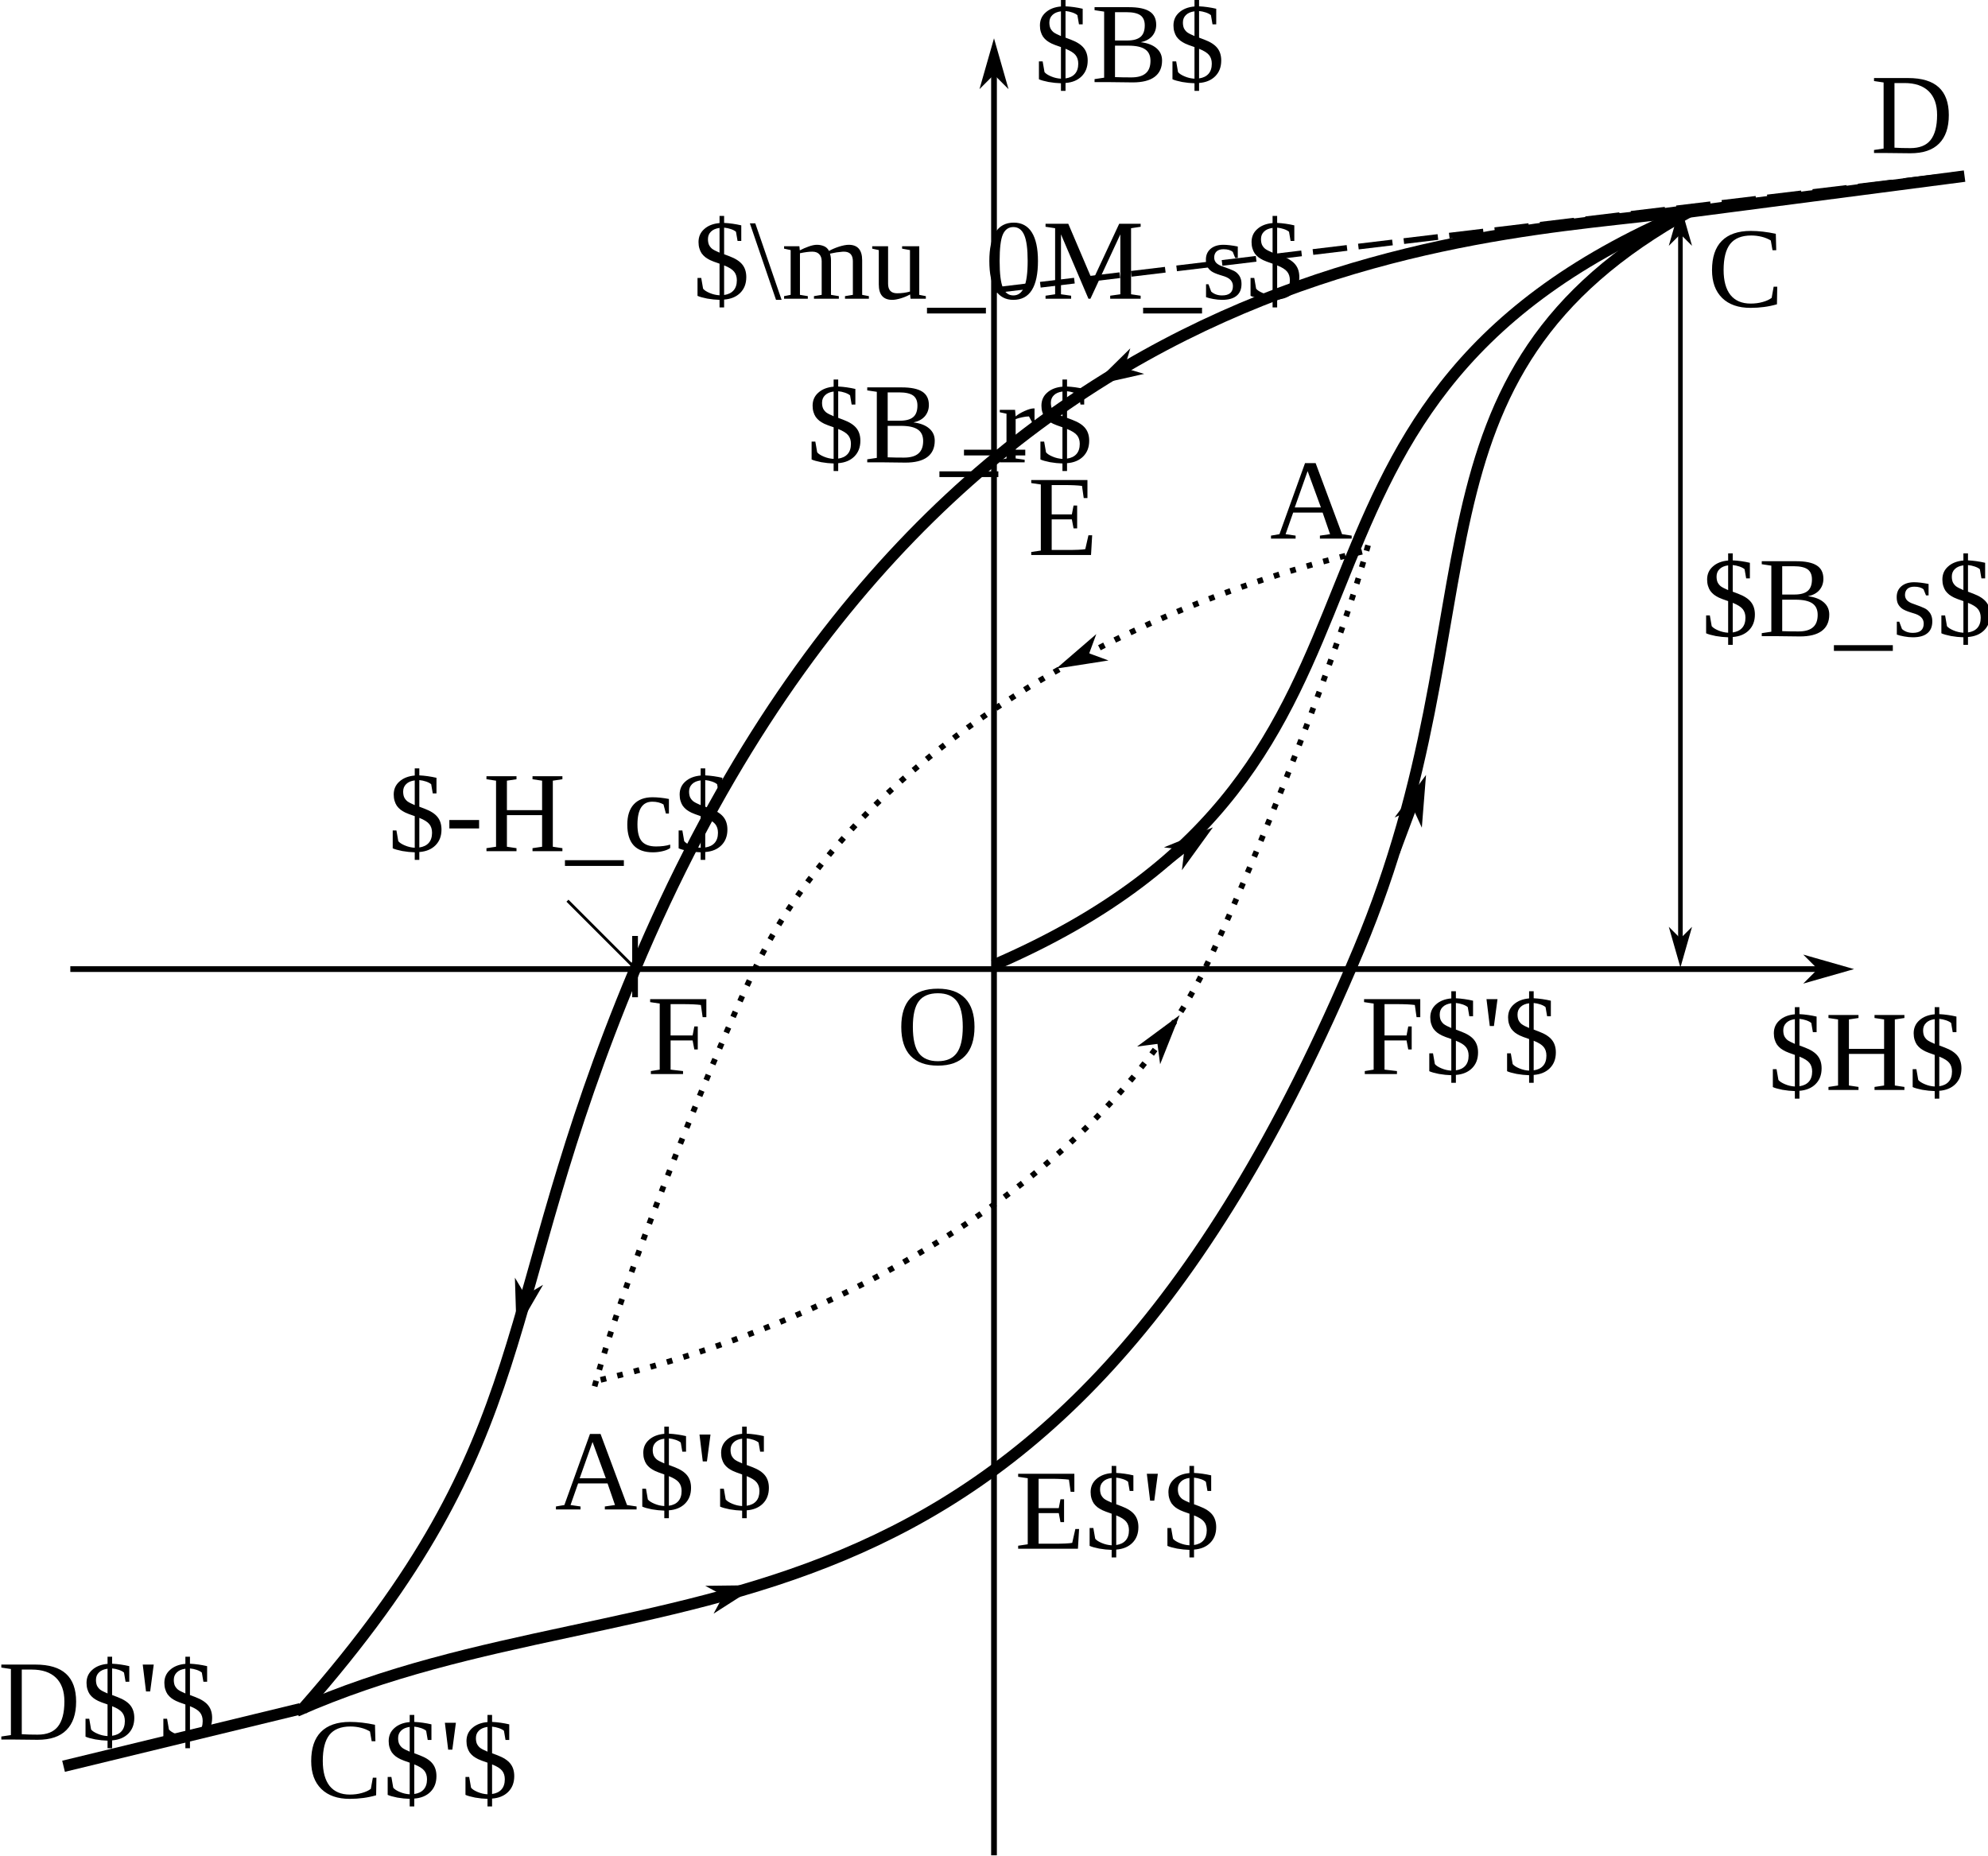
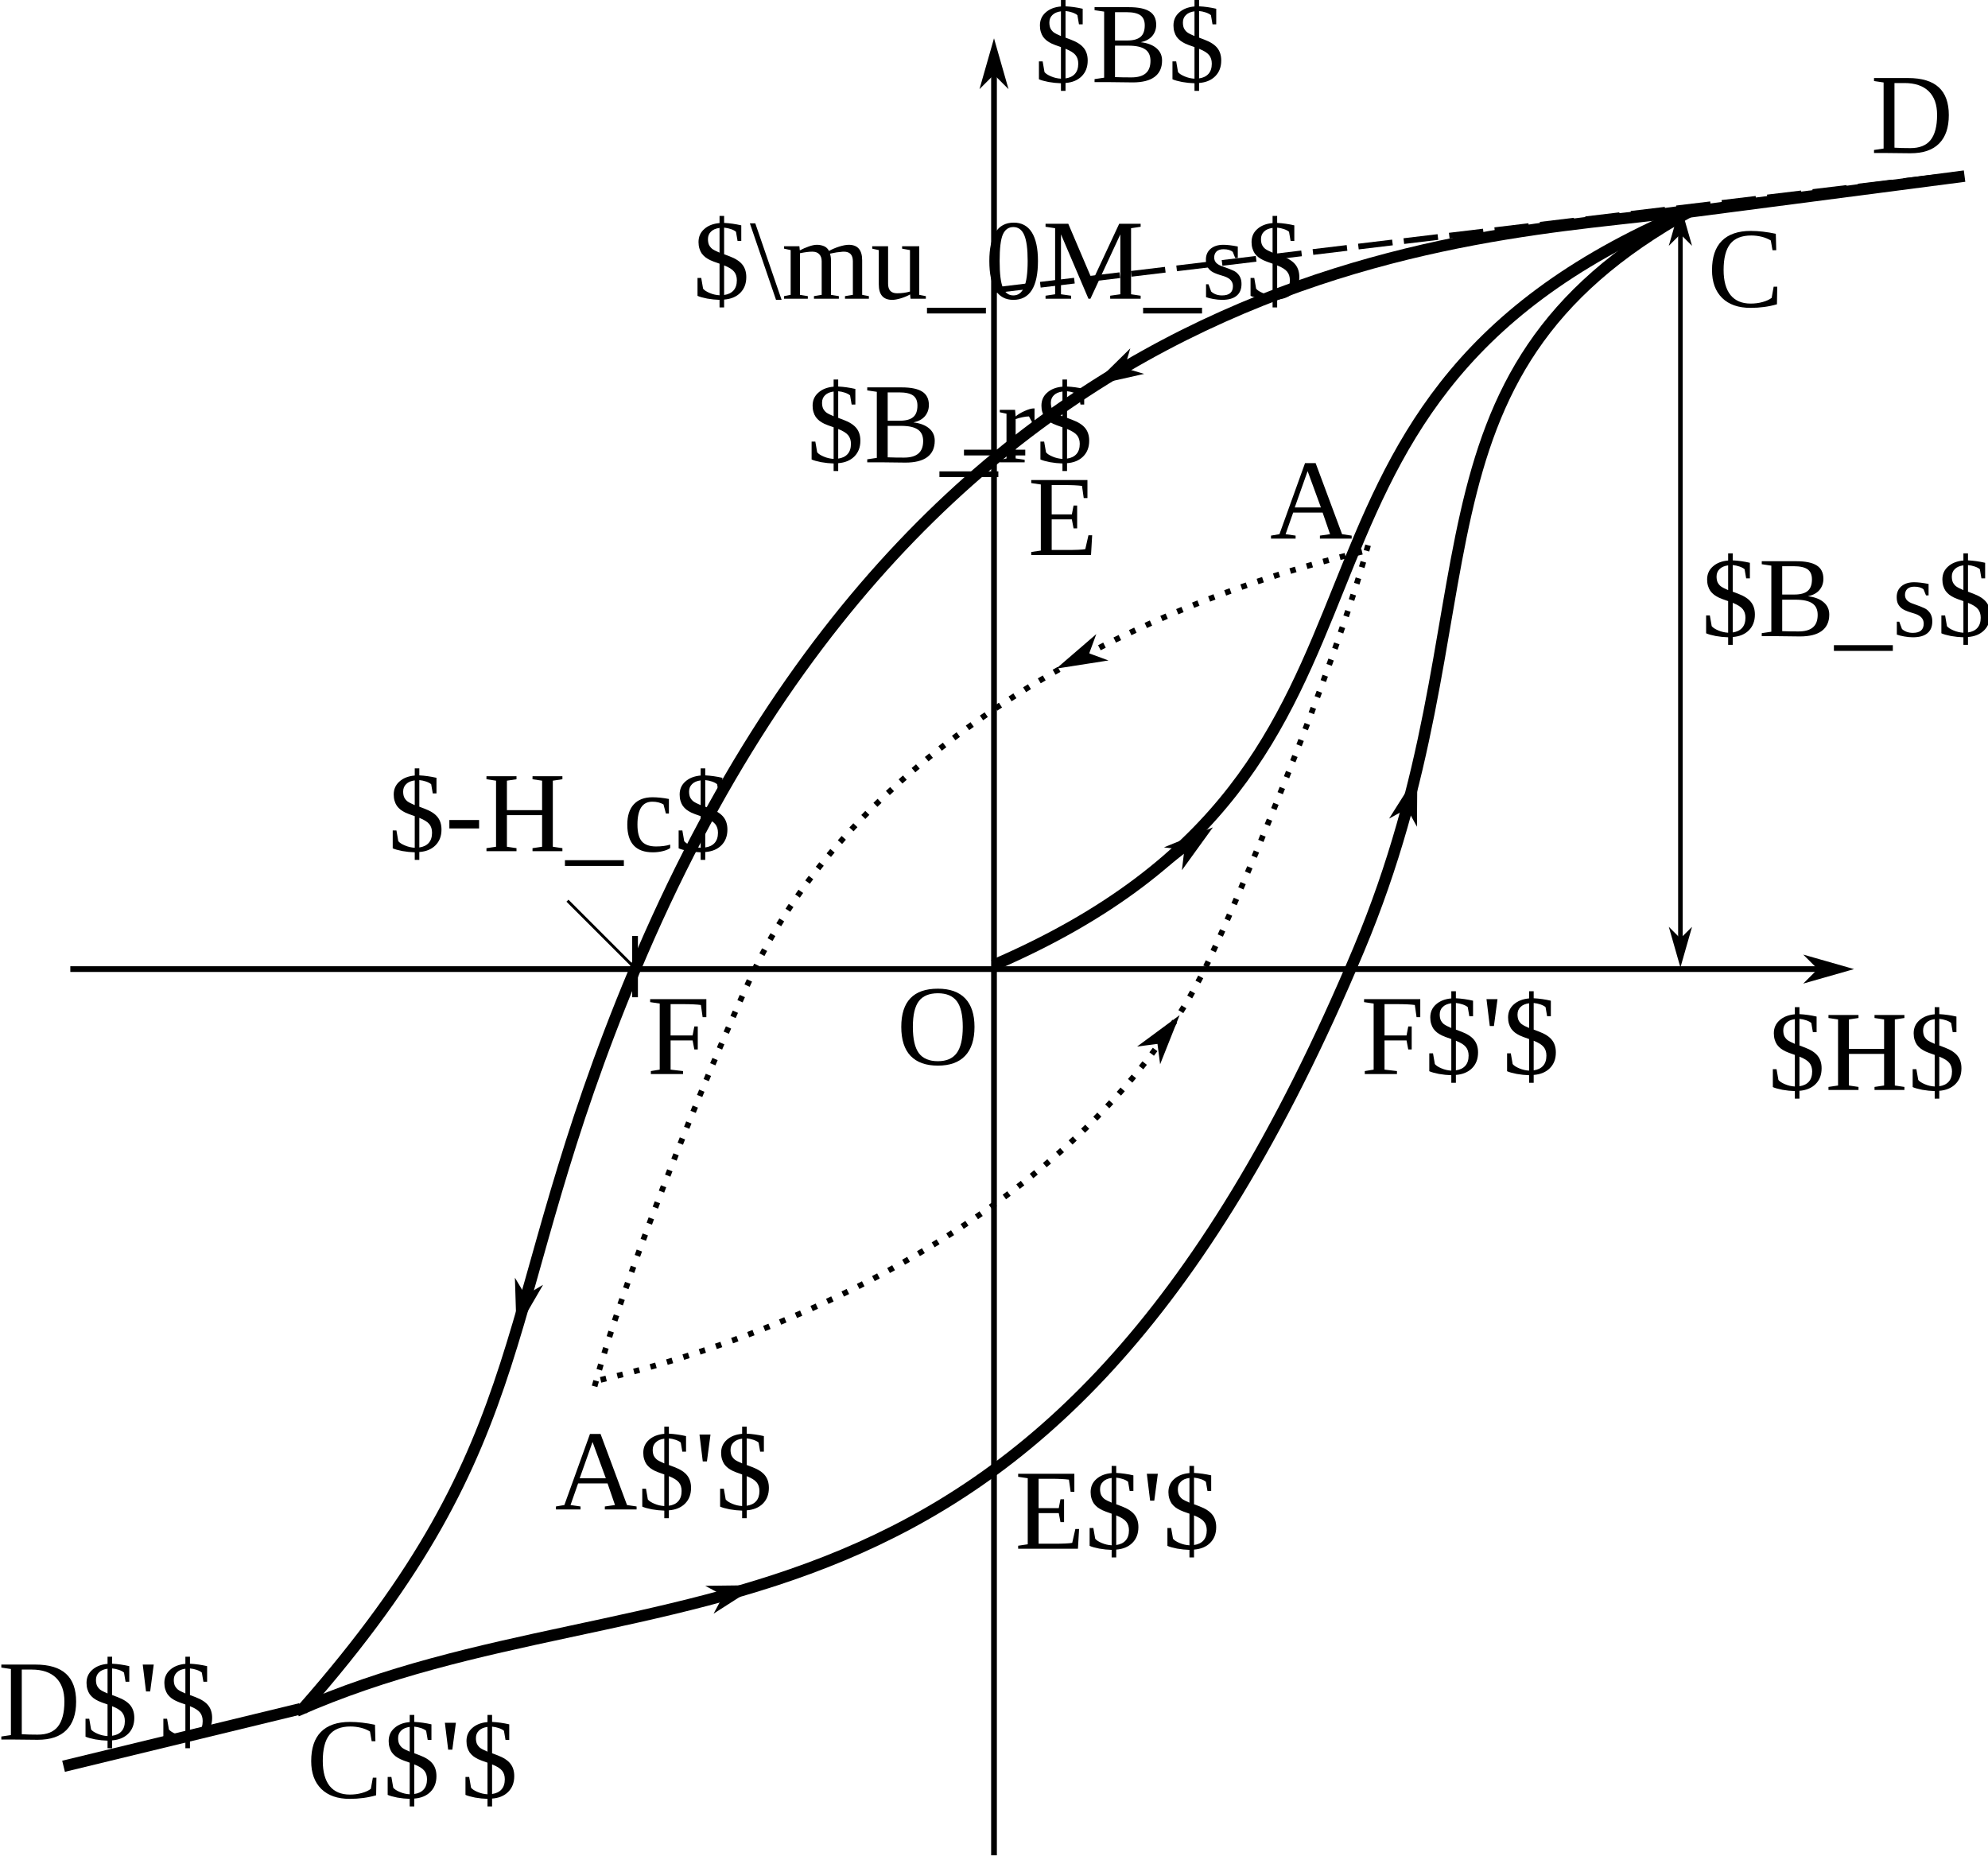
<svg xmlns="http://www.w3.org/2000/svg" width="61.298mm" height="57.207mm" viewBox="0 0 217.199 202.7" id="svg2" version="1.1">
  <defs id="defs4">
    <marker orient="auto" refY="0" refX="0" id="Arrow1Mstart" style="overflow:visible">
      <path id="path4150" d="M 0,0 5,-5 -12.5,0 5,5 0,0 Z" style="fill:#000000;fill-opacity:1;fill-rule:evenodd;stroke:#000000;stroke-width:1pt;stroke-opacity:1" transform="matrix(0.4,0,0,0.4,4,0)" />
    </marker>
    <marker orient="auto" refY="0" refX="0" id="marker14131" style="overflow:visible">
      <path id="path14133" d="M 0,0 5,-5 -12.5,0 5,5 0,0 Z" style="fill:#000000;fill-opacity:1;fill-rule:evenodd;stroke:#000000;stroke-width:1pt;stroke-opacity:1" transform="matrix(-0.4,0,0,-0.4,-4,0)" />
    </marker>
    <marker style="overflow:visible" id="marker13322" refX="0" refY="0" orient="auto">
      <path transform="matrix(-0.4,0,0,-0.4,-4,0)" style="fill:#000000;fill-opacity:1;fill-rule:evenodd;stroke:#000000;stroke-width:1pt;stroke-opacity:1" d="M 0,0 5,-5 -12.5,0 5,5 0,0 Z" id="path13324" />
    </marker>
    <marker orient="auto" refY="0" refX="0" id="marker11794" style="overflow:visible">
      <path id="path11796" d="M 0,0 5,-5 -12.5,0 5,5 0,0 Z" style="fill:#000000;fill-opacity:1;fill-rule:evenodd;stroke:#000000;stroke-width:1pt;stroke-opacity:1" transform="matrix(-0.4,0,0,-0.4,-4,0)" />
    </marker>
    <marker style="overflow:visible" id="marker9408" refX="0" refY="0" orient="auto">
      <path transform="matrix(-0.4,0,0,-0.4,-4,0)" style="fill:#000000;fill-opacity:1;fill-rule:evenodd;stroke:#000000;stroke-width:1pt;stroke-opacity:1" d="M 0,0 5,-5 -12.5,0 5,5 0,0 Z" id="path9410" />
    </marker>
    <marker orient="auto" refY="0" refX="0" id="marker9332" style="overflow:visible">
      <path id="path9334" d="M 0,0 5,-5 -12.5,0 5,5 0,0 Z" style="fill:#000000;fill-opacity:1;fill-rule:evenodd;stroke:#000000;stroke-width:1pt;stroke-opacity:1" transform="matrix(-0.4,0,0,-0.4,-4,0)" />
    </marker>
    <marker style="overflow:visible" id="marker9262" refX="0" refY="0" orient="auto">
      <path transform="matrix(-0.4,0,0,-0.4,-4,0)" style="fill:#000000;fill-opacity:1;fill-rule:evenodd;stroke:#000000;stroke-width:1pt;stroke-opacity:1" d="M 0,0 5,-5 -12.5,0 5,5 0,0 Z" id="path9264" />
    </marker>
    <marker orient="auto" refY="0" refX="0" id="marker9230" style="overflow:visible">
      <path id="path9232" d="M 0,0 5,-5 -12.5,0 5,5 0,0 Z" style="fill:#000000;fill-opacity:1;fill-rule:evenodd;stroke:#000000;stroke-width:1pt;stroke-opacity:1" transform="matrix(-0.4,0,0,-0.4,-4,0)" />
    </marker>
    <marker style="overflow:visible" id="marker7616" refX="0" refY="0" orient="auto">
      <path transform="matrix(-0.4,0,0,-0.4,-4,0)" style="fill:#000000;fill-opacity:1;fill-rule:evenodd;stroke:#000000;stroke-width:1pt;stroke-opacity:1" d="M 0,0 5,-5 -12.5,0 5,5 0,0 Z" id="path7618" />
    </marker>
    <marker orient="auto" refY="0" refX="0" id="marker7340" style="overflow:visible">
      <path id="path7342" d="M 0,0 5,-5 -12.5,0 5,5 0,0 Z" style="fill:#000000;fill-opacity:1;fill-rule:evenodd;stroke:#000000;stroke-width:1pt;stroke-opacity:1" transform="matrix(-0.4,0,0,-0.4,-4,0)" />
    </marker>
    <marker orient="auto" refY="0" refX="0" id="marker6146" style="overflow:visible">
      <path id="path6148" d="M 0,0 5,-5 -12.5,0 5,5 0,0 Z" style="fill:#000000;fill-opacity:1;fill-rule:evenodd;stroke:#000000;stroke-width:1pt;stroke-opacity:1" transform="matrix(-0.4,0,0,-0.4,-4,0)" />
    </marker>
    <marker style="overflow:visible" id="marker5126" refX="0" refY="0" orient="auto">
      <path transform="matrix(-0.4,0,0,-0.4,-4,0)" style="fill:#000000;fill-opacity:1;fill-rule:evenodd;stroke:#000000;stroke-width:1pt;stroke-opacity:1" d="M 0,0 5,-5 -12.5,0 5,5 0,0 Z" id="path5128" />
    </marker>
    <marker orient="auto" refY="0" refX="0" id="marker4544" style="overflow:visible">
      <path id="path4546" d="M 0,0 5,-5 -12.5,0 5,5 0,0 Z" style="fill:#000000;fill-opacity:1;fill-rule:evenodd;stroke:#000000;stroke-width:1pt;stroke-opacity:1" transform="matrix(-0.4,0,0,-0.4,-4,0)" />
    </marker>
    <marker orient="auto" refY="0" refX="0" id="marker4420" style="overflow:visible">
      <path id="path4422" d="M 0,0 5,-5 -12.5,0 5,5 0,0 Z" style="fill:#000000;fill-opacity:1;fill-rule:evenodd;stroke:#000000;stroke-width:1pt;stroke-opacity:1" transform="matrix(-0.4,0,0,-0.4,-4,0)" />
    </marker>
    <marker orient="auto" refY="0" refX="0" id="Arrow1Mend" style="overflow:visible">
      <path id="path4153" d="M 0,0 5,-5 -12.5,0 5,5 0,0 Z" style="fill:#000000;fill-opacity:1;fill-rule:evenodd;stroke:#000000;stroke-width:1pt;stroke-opacity:1" transform="matrix(-0.4,0,0,-0.4,-4,0)" />
    </marker>
  </defs>
  <g id="layer1" transform="translate(-160.3943,-388.8112)">
    <path style="fill:none;fill-rule:evenodd;stroke:#000000;stroke-width:0.625;stroke-linecap:butt;stroke-linejoin:miter;stroke-opacity:1;marker-end:url(#Arrow1Mend)" d="m 168.077,494.688 193.651,0" id="path4136" />
    <path style="fill:none;fill-rule:evenodd;stroke:#000000;stroke-width:0.625;stroke-linecap:butt;stroke-linejoin:miter;stroke-opacity:1;marker-end:url(#marker4420)" d="m 268.994,591.511 0,-197.283" id="path4138" />
    <path style="fill:none;fill-rule:evenodd;stroke:#000000;stroke-width:1.25;stroke-linecap:butt;stroke-linejoin:miter;stroke-opacity:1" d="m 268.943,494.262 c 51.226,-22.112 24.196,-60.44 75.584,-82.24 l 30.505,-3.972" id="path4448" />
    <path id="path4450" d="m 193.206,575.507 -25.868,6.276" style="fill:none;fill-rule:evenodd;stroke:#000000;stroke-width:1.25;stroke-linecap:butt;stroke-linejoin:miter;stroke-opacity:1" />
    <path id="path4454" d="m 193.405,575.583 c 26.562,-30.169 20.616,-43.297 36.295,-80.701 34.716,-82.816 97.961,-80.003 116.066,-83.228" style="fill:none;fill-rule:evenodd;stroke:#000000;stroke-width:1.25;stroke-linecap:butt;stroke-linejoin:miter;stroke-opacity:1" />
    <path style="fill:none;fill-rule:evenodd;stroke:#000000;stroke-width:1.25;stroke-linecap:butt;stroke-linejoin:miter;stroke-opacity:1" d="m 345.151,411.826 c -32.876,18.047 -20.616,43.297 -36.295,80.701 -34.716,82.816 -76.889,65.896 -116.066,83.228" id="path4462" />
+     <path style="fill:none;fill-rule:evenodd;stroke:#000000;stroke-width:0.625;stroke-linecap:butt;stroke-linejoin:miter;stroke-opacity:1" d="m 265.714,438.255 6.696,0" id="path4524" />
+     <path style="fill:none;fill-rule:evenodd;stroke:#000000;stroke-width:0.625;stroke-linecap:butt;stroke-linejoin:miter;stroke-opacity:1;marker-end:url(#marker4544)" d="m 285.754,484.829 6.187,-4.864" id="path4542" />
+     <path id="path5124" d="m 279.009,460.373 -2.095,0.969" style="fill:none;fill-rule:evenodd;stroke:#000000;stroke-width:0.625;stroke-linecap:butt;stroke-linejoin:miter;stroke-opacity:1;marker-end:url(#marker5126)" />
+     <path style="fill:none;fill-rule:evenodd;stroke:#000000;stroke-width:0.625;stroke-linecap:butt;stroke-linejoin:miter;stroke-opacity:1;marker-end:url(#marker6146)" d="m 312.684,482.095 2.213,-7.552" id="path6144" />
+     <path style="fill:none;fill-rule:evenodd;stroke:#000000;stroke-width:0.625;stroke-linecap:butt;stroke-linejoin:miter;stroke-opacity:1;marker-end:url(#marker7340)" d="m 219.058,525.352 -1.928,7.63" id="path7338" />
+     <path id="path7614" d="m 234.504,564.604 7.54,-2.255" style="fill:none;fill-rule:evenodd;stroke:#000000;stroke-width:0.625;stroke-linecap:butt;stroke-linejoin:miter;stroke-opacity:1;marker-end:url(#marker7616)" />
+     <path id="path9126" d="m 229.777,491.068 0,6.696" style="fill:none;fill-rule:evenodd;stroke:#000000;stroke-width:0.625;stroke-linecap:butt;stroke-linejoin:miter;stroke-opacity:1" />
+     <path id="path9490" d="m 309.86,448.382 c -3.741,13.793 -14.465,39.409 -17.74,46.088 -11.155,22.744 -39.486,39.08 -67.226,45.355" style="fill:none;fill-rule:evenodd;stroke:#000000;stroke-width:0.625;stroke-linecap:butt;stroke-linejoin:miter;stroke-miterlimit:4;stroke-dasharray:0.625, 1.25;stroke-dashoffset:0;stroke-opacity:1" />
+     <path style="fill:none;fill-rule:evenodd;stroke:#000000;stroke-width:0.625;stroke-linecap:butt;stroke-linejoin:miter;stroke-miterlimit:4;stroke-dasharray:0.625, 1.25;stroke-dashoffset:0;stroke-opacity:1" d="m 225.359,540.271 c 3.741,-13.793 14.465,-39.409 17.74,-46.088 11.155,-22.744 39.486,-39.08 67.226,-45.355" id="path9492" />
+     <path style="fill:none;fill-rule:evenodd;stroke:#000000;stroke-width:0.625;stroke-linecap:butt;stroke-linejoin:miter;stroke-opacity:1;marker-end:url(#marker11794)" d="m 287.115,502.523 1.409,-1.829" id="path11792" />
+     <path id="path13320" d="m 287.757,426.565 -6.908,3.77" style="fill:none;fill-rule:evenodd;stroke:#000000;stroke-width:0.625;stroke-linecap:butt;stroke-linejoin:miter;stroke-opacity:1;marker-end:url(#marker13322)" />
+     <path style="fill:none;fill-rule:evenodd;stroke:#000000;stroke-width:0.312;stroke-linecap:butt;stroke-linejoin:miter;stroke-opacity:1" d="m 229.59,494.411 -7.197,-7.197" id="path14052" />
+     <path style="fill:none;fill-rule:evenodd;stroke:#000000;stroke-width:0.625;stroke-linecap:butt;stroke-linejoin:miter;stroke-miterlimit:4;stroke-dasharray:3.75, 1.25;stroke-dashoffset:0;stroke-opacity:1" d="M 269.09,420.515 374.608,407.848" id="path14117" />
+     <path style="fill:none;fill-rule:evenodd;stroke:#000000;stroke-width:0.5;stroke-linecap:butt;stroke-linejoin:miter;stroke-opacity:1;marker-start:url(#Arrow1Mstart);marker-end:url(#marker14131);stroke-miterlimit:4;stroke-dasharray:none" d="m 343.989,412.209 0,81.317" id="path14123" />
    <text xml:space="preserve" style="color:#000000;font-style:normal;font-variant:normal;font-weight:normal;font-stretch:normal;font-size:12.5px;line-height:125%;font-family:'Times New Roman';-inkscape-font-specification:'Times New Roman, ';text-indent:0;text-align:start;text-decoration:none;text-decoration-line:none;text-decoration-style:solid;text-decoration-color:#000000;letter-spacing:0px;word-spacing:0px;text-transform:none;direction:ltr;block-progression:tb;writing-mode:lr-tb;baseline-shift:baseline;text-anchor:start;white-space:normal;clip-rule:nonzero;display:inline;overflow:visible;visibility:visible;opacity:1;isolation:auto;mix-blend-mode:normal;color-interpolation:sRGB;color-interpolation-filters:linearRGB;solid-color:#000000;solid-opacity:1;fill:#000000;fill-opacity:1;fill-rule:nonzero;stroke:none;stroke-width:0.5;stroke-linecap:butt;stroke-linejoin:miter;stroke-miterlimit:4;stroke-dasharray:none;stroke-dashoffset:0;stroke-opacity:1;color-rendering:auto;image-rendering:auto;shape-rendering:auto;text-rendering:auto;enable-background:accumulate" x="258.346" y="505.112" id="text4494">
      <tspan id="tspan4496" x="258.346" y="505.112">O</tspan>
    </text>
    <text id="text4498" y="422.323" x="346.926" style="color:#000000;font-style:normal;font-variant:normal;font-weight:normal;font-stretch:normal;font-size:12.5px;line-height:125%;font-family:'Times New Roman';-inkscape-font-specification:'Times New Roman, ';text-indent:0;text-align:start;text-decoration:none;text-decoration-line:none;text-decoration-style:solid;text-decoration-color:#000000;letter-spacing:0px;word-spacing:0px;text-transform:none;direction:ltr;block-progression:tb;writing-mode:lr-tb;baseline-shift:baseline;text-anchor:start;white-space:normal;clip-rule:nonzero;display:inline;overflow:visible;visibility:visible;opacity:1;isolation:auto;mix-blend-mode:normal;color-interpolation:sRGB;color-interpolation-filters:linearRGB;solid-color:#000000;solid-opacity:1;fill:#000000;fill-opacity:1;fill-rule:nonzero;stroke:none;stroke-width:0.5;stroke-linecap:butt;stroke-linejoin:miter;stroke-miterlimit:4;stroke-dasharray:none;stroke-dashoffset:0;stroke-opacity:1;color-rendering:auto;image-rendering:auto;shape-rendering:auto;text-rendering:auto;enable-background:accumulate" xml:space="preserve">
      <tspan y="422.323" x="346.926" id="tspan4500">C</tspan>
    </text>
    <text xml:space="preserve" style="color:#000000;font-style:normal;font-variant:normal;font-weight:normal;font-stretch:normal;font-size:12.5px;line-height:125%;font-family:'Times New Roman';-inkscape-font-specification:'Times New Roman, ';text-indent:0;text-align:start;text-decoration:none;text-decoration-line:none;text-decoration-style:solid;text-decoration-color:#000000;letter-spacing:0px;word-spacing:0px;text-transform:none;direction:ltr;block-progression:tb;writing-mode:lr-tb;baseline-shift:baseline;text-anchor:start;white-space:normal;clip-rule:nonzero;display:inline;overflow:visible;visibility:visible;opacity:1;isolation:auto;mix-blend-mode:normal;color-interpolation:sRGB;color-interpolation-filters:linearRGB;solid-color:#000000;solid-opacity:1;fill:#000000;fill-opacity:1;fill-rule:nonzero;stroke:none;stroke-width:0.5;stroke-linecap:butt;stroke-linejoin:miter;stroke-miterlimit:4;stroke-dasharray:none;stroke-dashoffset:0;stroke-opacity:1;color-rendering:auto;image-rendering:auto;shape-rendering:auto;text-rendering:auto;enable-background:accumulate" x="364.78" y="405.523" id="text4502">
      <tspan id="tspan4504" x="364.78" y="405.523">D</tspan>
    </text>
    <text xml:space="preserve" style="color:#000000;font-style:normal;font-variant:normal;font-weight:normal;font-stretch:normal;font-size:12.5px;line-height:125%;font-family:'Times New Roman';-inkscape-font-specification:'Times New Roman, ';text-indent:0;text-align:start;text-decoration:none;text-decoration-line:none;text-decoration-style:solid;text-decoration-color:#000000;letter-spacing:0px;word-spacing:0px;text-transform:none;direction:ltr;block-progression:tb;writing-mode:lr-tb;baseline-shift:baseline;text-anchor:start;white-space:normal;clip-rule:nonzero;display:inline;overflow:visible;visibility:visible;opacity:1;isolation:auto;mix-blend-mode:normal;color-interpolation:sRGB;color-interpolation-filters:linearRGB;solid-color:#000000;solid-opacity:1;fill:#000000;fill-opacity:1;fill-rule:nonzero;stroke:none;stroke-width:0.5;stroke-linecap:butt;stroke-linejoin:miter;stroke-miterlimit:4;stroke-dasharray:none;stroke-dashoffset:0;stroke-opacity:1;color-rendering:auto;image-rendering:auto;shape-rendering:auto;text-rendering:auto;enable-background:accumulate" x="346.264" y="458.316" id="text4508">
      <tspan id="tspan4510" x="346.264" y="458.316">$B_s$</tspan>
    </text>
    <text id="text4512" y="397.783" x="273.373" style="color:#000000;font-style:normal;font-variant:normal;font-weight:normal;font-stretch:normal;font-size:12.5px;line-height:125%;font-family:'Times New Roman';-inkscape-font-specification:'Times New Roman, ';text-indent:0;text-align:start;text-decoration:none;text-decoration-line:none;text-decoration-style:solid;text-decoration-color:#000000;letter-spacing:0px;word-spacing:0px;text-transform:none;direction:ltr;block-progression:tb;writing-mode:lr-tb;baseline-shift:baseline;text-anchor:start;white-space:normal;clip-rule:nonzero;display:inline;overflow:visible;visibility:visible;opacity:1;isolation:auto;mix-blend-mode:normal;color-interpolation:sRGB;color-interpolation-filters:linearRGB;solid-color:#000000;solid-opacity:1;fill:#000000;fill-opacity:1;fill-rule:nonzero;stroke:none;stroke-width:0.5;stroke-linecap:butt;stroke-linejoin:miter;stroke-miterlimit:4;stroke-dasharray:none;stroke-dashoffset:0;stroke-opacity:1;color-rendering:auto;image-rendering:auto;shape-rendering:auto;text-rendering:auto;enable-background:accumulate" xml:space="preserve">
      <tspan y="397.783" x="273.373" id="tspan4514">$B$</tspan>
    </text>
    <text xml:space="preserve" style="color:#000000;font-style:normal;font-variant:normal;font-weight:normal;font-stretch:normal;font-size:12.5px;line-height:125%;font-family:'Times New Roman';-inkscape-font-specification:'Times New Roman, ';text-indent:0;text-align:start;text-decoration:none;text-decoration-line:none;text-decoration-style:solid;text-decoration-color:#000000;letter-spacing:0px;word-spacing:0px;text-transform:none;direction:ltr;block-progression:tb;writing-mode:lr-tb;baseline-shift:baseline;text-anchor:start;white-space:normal;clip-rule:nonzero;display:inline;overflow:visible;visibility:visible;opacity:1;isolation:auto;mix-blend-mode:normal;color-interpolation:sRGB;color-interpolation-filters:linearRGB;solid-color:#000000;solid-opacity:1;fill:#000000;fill-opacity:1;fill-rule:nonzero;stroke:none;stroke-width:0.5;stroke-linecap:butt;stroke-linejoin:miter;stroke-miterlimit:4;stroke-dasharray:none;stroke-dashoffset:0;stroke-opacity:1;color-rendering:auto;image-rendering:auto;shape-rendering:auto;text-rendering:auto;enable-background:accumulate" x="353.553" y="507.89" id="text4516">
      <tspan id="tspan4518" x="353.553" y="507.89">$H$</tspan>
    </text>
    <text id="text4520" y="439.32" x="248.534" style="color:#000000;font-style:normal;font-variant:normal;font-weight:normal;font-stretch:normal;font-size:12.5px;line-height:125%;font-family:'Times New Roman';-inkscape-font-specification:'Times New Roman, ';text-indent:0;text-align:start;text-decoration:none;text-decoration-line:none;text-decoration-style:solid;text-decoration-color:#000000;letter-spacing:0px;word-spacing:0px;text-transform:none;direction:ltr;block-progression:tb;writing-mode:lr-tb;baseline-shift:baseline;text-anchor:start;white-space:normal;clip-rule:nonzero;display:inline;overflow:visible;visibility:visible;opacity:1;isolation:auto;mix-blend-mode:normal;color-interpolation:sRGB;color-interpolation-filters:linearRGB;solid-color:#000000;solid-opacity:1;fill:#000000;fill-opacity:1;fill-rule:nonzero;stroke:none;stroke-width:0.5;stroke-linecap:butt;stroke-linejoin:miter;stroke-miterlimit:4;stroke-dasharray:none;stroke-dashoffset:0;stroke-opacity:1;color-rendering:auto;image-rendering:auto;shape-rendering:auto;text-rendering:auto;enable-background:accumulate" xml:space="preserve">
      <tspan y="439.32" x="248.534" id="tspan4522">$B_r$</tspan>
    </text>
-     <path style="fill:none;fill-rule:evenodd;stroke:#000000;stroke-width:0.625;stroke-linecap:butt;stroke-linejoin:miter;stroke-opacity:1" d="m 265.714,438.255 6.696,0" id="path4524" />
    <text xml:space="preserve" style="color:#000000;font-style:normal;font-variant:normal;font-weight:normal;font-stretch:normal;font-size:12.5px;line-height:125%;font-family:'Times New Roman';-inkscape-font-specification:'Times New Roman, ';text-indent:0;text-align:start;text-decoration:none;text-decoration-line:none;text-decoration-style:solid;text-decoration-color:#000000;letter-spacing:0px;word-spacing:0px;text-transform:none;direction:ltr;block-progression:tb;writing-mode:lr-tb;baseline-shift:baseline;text-anchor:start;white-space:normal;clip-rule:nonzero;display:inline;overflow:visible;visibility:visible;opacity:1;isolation:auto;mix-blend-mode:normal;color-interpolation:sRGB;color-interpolation-filters:linearRGB;solid-color:#000000;solid-opacity:1;fill:#000000;fill-opacity:1;fill-rule:nonzero;stroke:none;stroke-width:0.5;stroke-linecap:butt;stroke-linejoin:miter;stroke-miterlimit:4;stroke-dasharray:none;stroke-dashoffset:0;stroke-opacity:1;color-rendering:auto;image-rendering:auto;shape-rendering:auto;text-rendering:auto;enable-background:accumulate" x="202.768" y="481.804" id="text4526">
      <tspan id="tspan4528" x="202.768" y="481.804">$-H_c$</tspan>
    </text>
    <text xml:space="preserve" style="color:#000000;font-style:normal;font-variant:normal;font-weight:normal;font-stretch:normal;font-size:12.5px;line-height:125%;font-family:'Times New Roman';-inkscape-font-specification:'Times New Roman, ';text-indent:0;text-align:start;text-decoration:none;text-decoration-line:none;text-decoration-style:solid;text-decoration-color:#000000;letter-spacing:0px;word-spacing:0px;text-transform:none;direction:ltr;block-progression:tb;writing-mode:lr-tb;baseline-shift:baseline;text-anchor:start;white-space:normal;clip-rule:nonzero;display:inline;overflow:visible;visibility:visible;opacity:1;isolation:auto;mix-blend-mode:normal;color-interpolation:sRGB;color-interpolation-filters:linearRGB;solid-color:#000000;solid-opacity:1;fill:#000000;fill-opacity:1;fill-rule:nonzero;stroke:none;stroke-width:0.5;stroke-linecap:butt;stroke-linejoin:miter;stroke-miterlimit:4;stroke-dasharray:none;stroke-dashoffset:0;stroke-opacity:1;color-rendering:auto;image-rendering:auto;shape-rendering:auto;text-rendering:auto;enable-background:accumulate" x="193.88" y="585.22" id="text4530">
      <tspan id="tspan4532" x="193.88" y="585.22">C$'$<tspan style="font-style:italic" id="tspan4538" />
      </tspan>
    </text>
    <text id="text4534" y="578.858" x="160.181" style="color:#000000;font-style:normal;font-variant:normal;font-weight:normal;font-stretch:normal;font-size:12.5px;line-height:125%;font-family:'Times New Roman';-inkscape-font-specification:'Times New Roman, ';text-indent:0;text-align:start;text-decoration:none;text-decoration-line:none;text-decoration-style:solid;text-decoration-color:#000000;letter-spacing:0px;word-spacing:0px;text-transform:none;direction:ltr;block-progression:tb;writing-mode:lr-tb;baseline-shift:baseline;text-anchor:start;white-space:normal;clip-rule:nonzero;display:inline;overflow:visible;visibility:visible;opacity:1;isolation:auto;mix-blend-mode:normal;color-interpolation:sRGB;color-interpolation-filters:linearRGB;solid-color:#000000;solid-opacity:1;fill:#000000;fill-opacity:1;fill-rule:nonzero;stroke:none;stroke-width:0.5;stroke-linecap:butt;stroke-linejoin:miter;stroke-miterlimit:4;stroke-dasharray:none;stroke-dashoffset:0;stroke-opacity:1;color-rendering:auto;image-rendering:auto;shape-rendering:auto;text-rendering:auto;enable-background:accumulate" xml:space="preserve">
      <tspan y="578.858" x="160.181" id="tspan4536">D$'$<tspan style="font-style:italic" id="tspan4540" />
      </tspan>
    </text>
-     <path style="fill:none;fill-rule:evenodd;stroke:#000000;stroke-width:0.625;stroke-linecap:butt;stroke-linejoin:miter;stroke-opacity:1;marker-end:url(#marker4544)" d="m 285.754,484.829 6.187,-4.864" id="path4542" />
-     <path id="path5124" d="m 279.009,460.373 -2.095,0.969" style="fill:none;fill-rule:evenodd;stroke:#000000;stroke-width:0.625;stroke-linecap:butt;stroke-linejoin:miter;stroke-opacity:1;marker-end:url(#marker5126)" />
-     <path style="fill:none;fill-rule:evenodd;stroke:#000000;stroke-width:0.625;stroke-linecap:butt;stroke-linejoin:miter;stroke-opacity:1;marker-end:url(#marker6146)" d="m 313.007,482.002 2.756,-7.371" id="path6144" />
-     <path style="fill:none;fill-rule:evenodd;stroke:#000000;stroke-width:0.625;stroke-linecap:butt;stroke-linejoin:miter;stroke-opacity:1;marker-end:url(#marker7340)" d="m 219.058,525.352 -1.928,7.63" id="path7338" />
-     <path id="path7614" d="m 234.504,564.604 7.54,-2.255" style="fill:none;fill-rule:evenodd;stroke:#000000;stroke-width:0.625;stroke-linecap:butt;stroke-linejoin:miter;stroke-opacity:1;marker-end:url(#marker7616)" />
-     <path id="path9126" d="m 229.777,491.068 0,6.696" style="fill:none;fill-rule:evenodd;stroke:#000000;stroke-width:0.625;stroke-linecap:butt;stroke-linejoin:miter;stroke-opacity:1" />
-     <path id="path9490" d="m 309.86,448.382 c -3.741,13.793 -14.465,39.409 -17.74,46.088 -11.155,22.744 -39.486,39.08 -67.226,45.355" style="fill:none;fill-rule:evenodd;stroke:#000000;stroke-width:0.625;stroke-linecap:butt;stroke-linejoin:miter;stroke-miterlimit:4;stroke-dasharray:0.625, 1.25;stroke-dashoffset:0;stroke-opacity:1" />
-     <path style="fill:none;fill-rule:evenodd;stroke:#000000;stroke-width:0.625;stroke-linecap:butt;stroke-linejoin:miter;stroke-miterlimit:4;stroke-dasharray:0.625, 1.25;stroke-dashoffset:0;stroke-opacity:1" d="m 225.359,540.271 c 3.741,-13.793 14.465,-39.409 17.74,-46.088 11.155,-22.744 39.486,-39.08 67.226,-45.355" id="path9492" />
-     <path style="fill:none;fill-rule:evenodd;stroke:#000000;stroke-width:0.625;stroke-linecap:butt;stroke-linejoin:miter;stroke-opacity:1;marker-end:url(#marker11794)" d="m 287.115,502.523 1.409,-1.829" id="path11792" />
    <text xml:space="preserve" style="color:#000000;font-style:normal;font-variant:normal;font-weight:normal;font-stretch:normal;font-size:12.5px;line-height:125%;font-family:'Times New Roman';-inkscape-font-specification:'Times New Roman, ';text-indent:0;text-align:start;text-decoration:none;text-decoration-line:none;text-decoration-style:solid;text-decoration-color:#000000;letter-spacing:0px;word-spacing:0px;text-transform:none;direction:ltr;block-progression:tb;writing-mode:lr-tb;baseline-shift:baseline;text-anchor:start;white-space:normal;clip-rule:nonzero;display:inline;overflow:visible;visibility:visible;opacity:1;isolation:auto;mix-blend-mode:normal;color-interpolation:sRGB;color-interpolation-filters:linearRGB;solid-color:#000000;solid-opacity:1;fill:#000000;fill-opacity:1;fill-rule:nonzero;stroke:none;stroke-width:0.5;stroke-linecap:butt;stroke-linejoin:miter;stroke-miterlimit:4;stroke-dasharray:none;stroke-dashoffset:0;stroke-opacity:1;color-rendering:auto;image-rendering:auto;shape-rendering:auto;text-rendering:auto;enable-background:accumulate" x="299.131" y="447.66" id="text13304">
      <tspan id="tspan13306" x="299.131" y="447.66">A</tspan>
    </text>
    <text id="text13308" y="553.726" x="221.009" style="color:#000000;font-style:normal;font-variant:normal;font-weight:normal;font-stretch:normal;font-size:12.5px;line-height:125%;font-family:'Times New Roman';-inkscape-font-specification:'Times New Roman, ';text-indent:0;text-align:start;text-decoration:none;text-decoration-line:none;text-decoration-style:solid;text-decoration-color:#000000;letter-spacing:0px;word-spacing:0px;text-transform:none;direction:ltr;block-progression:tb;writing-mode:lr-tb;baseline-shift:baseline;text-anchor:start;white-space:normal;clip-rule:nonzero;display:inline;overflow:visible;visibility:visible;opacity:1;isolation:auto;mix-blend-mode:normal;color-interpolation:sRGB;color-interpolation-filters:linearRGB;solid-color:#000000;solid-opacity:1;fill:#000000;fill-opacity:1;fill-rule:nonzero;stroke:none;stroke-width:0.5;stroke-linecap:butt;stroke-linejoin:miter;stroke-miterlimit:4;stroke-dasharray:none;stroke-dashoffset:0;stroke-opacity:1;color-rendering:auto;image-rendering:auto;shape-rendering:auto;text-rendering:auto;enable-background:accumulate" xml:space="preserve">
      <tspan y="553.726" x="221.009" id="tspan13310">A$'$<tspan style="font-style:italic" id="tspan13312" />
      </tspan>
    </text>
-     <path id="path13320" d="m 287.757,426.565 -6.908,3.77" style="fill:none;fill-rule:evenodd;stroke:#000000;stroke-width:0.625;stroke-linecap:butt;stroke-linejoin:miter;stroke-opacity:1;marker-end:url(#marker13322)" />
    <text id="text13992" y="449.445" x="272.703" style="color:#000000;font-style:normal;font-variant:normal;font-weight:normal;font-stretch:normal;font-size:12.5px;line-height:125%;font-family:'Times New Roman';-inkscape-font-specification:'Times New Roman, ';text-indent:0;text-align:start;text-decoration:none;text-decoration-line:none;text-decoration-style:solid;text-decoration-color:#000000;letter-spacing:0px;word-spacing:0px;text-transform:none;direction:ltr;block-progression:tb;writing-mode:lr-tb;baseline-shift:baseline;text-anchor:start;white-space:normal;clip-rule:nonzero;display:inline;overflow:visible;visibility:visible;opacity:1;isolation:auto;mix-blend-mode:normal;color-interpolation:sRGB;color-interpolation-filters:linearRGB;solid-color:#000000;solid-opacity:1;fill:#000000;fill-opacity:1;fill-rule:nonzero;stroke:none;stroke-width:0.5;stroke-linecap:butt;stroke-linejoin:miter;stroke-miterlimit:4;stroke-dasharray:none;stroke-dashoffset:0;stroke-opacity:1;color-rendering:auto;image-rendering:auto;shape-rendering:auto;text-rendering:auto;enable-background:accumulate" xml:space="preserve">
      <tspan y="449.445" x="272.703" id="tspan13994">E</tspan>
    </text>
    <text xml:space="preserve" style="color:#000000;font-style:normal;font-variant:normal;font-weight:normal;font-stretch:normal;font-size:12.5px;line-height:125%;font-family:'Times New Roman';-inkscape-font-specification:'Times New Roman, ';text-indent:0;text-align:start;text-decoration:none;text-decoration-line:none;text-decoration-style:solid;text-decoration-color:#000000;letter-spacing:0px;word-spacing:0px;text-transform:none;direction:ltr;block-progression:tb;writing-mode:lr-tb;baseline-shift:baseline;text-anchor:start;white-space:normal;clip-rule:nonzero;display:inline;overflow:visible;visibility:visible;opacity:1;isolation:auto;mix-blend-mode:normal;color-interpolation:sRGB;color-interpolation-filters:linearRGB;solid-color:#000000;solid-opacity:1;fill:#000000;fill-opacity:1;fill-rule:nonzero;stroke:none;stroke-width:0.5;stroke-linecap:butt;stroke-linejoin:miter;stroke-miterlimit:4;stroke-dasharray:none;stroke-dashoffset:0;stroke-opacity:1;color-rendering:auto;image-rendering:auto;shape-rendering:auto;text-rendering:auto;enable-background:accumulate" x="271.274" y="558.017" id="text13996">
      <tspan id="tspan13998" x="271.274" y="558.017">E$'$ </tspan>
    </text>
    <text xml:space="preserve" style="color:#000000;font-style:normal;font-variant:normal;font-weight:normal;font-stretch:normal;font-size:12.5px;line-height:125%;font-family:'Times New Roman';-inkscape-font-specification:'Times New Roman, ';text-indent:0;text-align:start;text-decoration:none;text-decoration-line:none;text-decoration-style:solid;text-decoration-color:#000000;letter-spacing:0px;word-spacing:0px;text-transform:none;direction:ltr;block-progression:tb;writing-mode:lr-tb;baseline-shift:baseline;text-anchor:start;white-space:normal;clip-rule:nonzero;display:inline;overflow:visible;visibility:visible;opacity:1;isolation:auto;mix-blend-mode:normal;color-interpolation:sRGB;color-interpolation-filters:linearRGB;solid-color:#000000;solid-opacity:1;fill:#000000;fill-opacity:1;fill-rule:nonzero;stroke:none;stroke-width:0.5;stroke-linecap:butt;stroke-linejoin:miter;stroke-miterlimit:4;stroke-dasharray:none;stroke-dashoffset:0;stroke-opacity:1;color-rendering:auto;image-rendering:auto;shape-rendering:auto;text-rendering:auto;enable-background:accumulate" x="231.065" y="506.154" id="text14048">
      <tspan id="tspan14050" x="231.065" y="506.154">F</tspan>
    </text>
-     <path style="fill:none;fill-rule:evenodd;stroke:#000000;stroke-width:0.312;stroke-linecap:butt;stroke-linejoin:miter;stroke-opacity:1" d="m 229.59,494.411 -7.197,-7.197" id="path14052" />
    <text id="text14054" y="506.154" x="309.065" style="color:#000000;font-style:normal;font-variant:normal;font-weight:normal;font-stretch:normal;font-size:12.5px;line-height:125%;font-family:'Times New Roman';-inkscape-font-specification:'Times New Roman, ';text-indent:0;text-align:start;text-decoration:none;text-decoration-line:none;text-decoration-style:solid;text-decoration-color:#000000;letter-spacing:0px;word-spacing:0px;text-transform:none;direction:ltr;block-progression:tb;writing-mode:lr-tb;baseline-shift:baseline;text-anchor:start;white-space:normal;clip-rule:nonzero;display:inline;overflow:visible;visibility:visible;opacity:1;isolation:auto;mix-blend-mode:normal;color-interpolation:sRGB;color-interpolation-filters:linearRGB;solid-color:#000000;solid-opacity:1;fill:#000000;fill-opacity:1;fill-rule:nonzero;stroke:none;stroke-width:0.5;stroke-linecap:butt;stroke-linejoin:miter;stroke-miterlimit:4;stroke-dasharray:none;stroke-dashoffset:0;stroke-opacity:1;color-rendering:auto;image-rendering:auto;shape-rendering:auto;text-rendering:auto;enable-background:accumulate" xml:space="preserve">
      <tspan y="506.154" x="309.065" id="tspan14056">F$'$</tspan>
    </text>
-     <path style="fill:none;fill-rule:evenodd;stroke:#000000;stroke-width:0.625;stroke-linecap:butt;stroke-linejoin:miter;stroke-miterlimit:4;stroke-dasharray:3.75, 1.25;stroke-dashoffset:0;stroke-opacity:1" d="M 269.09,420.515 374.608,407.848" id="path14117" />
    <text xml:space="preserve" style="color:#000000;font-style:normal;font-variant:normal;font-weight:normal;font-stretch:normal;font-size:12.5px;line-height:125%;font-family:'Times New Roman';-inkscape-font-specification:'Times New Roman, ';text-indent:0;text-align:start;text-decoration:none;text-decoration-line:none;text-decoration-style:solid;text-decoration-color:#000000;letter-spacing:0px;word-spacing:0px;text-transform:none;direction:ltr;block-progression:tb;writing-mode:lr-tb;baseline-shift:baseline;text-anchor:start;white-space:normal;clip-rule:nonzero;display:inline;overflow:visible;visibility:visible;opacity:1;isolation:auto;mix-blend-mode:normal;color-interpolation:sRGB;color-interpolation-filters:linearRGB;solid-color:#000000;solid-opacity:1;fill:#000000;fill-opacity:1;fill-rule:nonzero;stroke:none;stroke-width:0.5;stroke-linecap:butt;stroke-linejoin:miter;stroke-miterlimit:4;stroke-dasharray:none;stroke-dashoffset:0;stroke-opacity:1;color-rendering:auto;image-rendering:auto;shape-rendering:auto;text-rendering:auto;enable-background:accumulate" x="236.07" y="421.447" id="text14119">
      <tspan id="tspan14121" x="236.07" y="421.447">$\mu_0M_s$</tspan>
    </text>
-     <path style="fill:none;fill-rule:evenodd;stroke:#000000;stroke-width:0.5;stroke-linecap:butt;stroke-linejoin:miter;stroke-opacity:1;marker-start:url(#Arrow1Mstart);marker-end:url(#marker14131);stroke-miterlimit:4;stroke-dasharray:none" d="m 343.989,412.209 0,81.317" id="path14123" />
  </g>
</svg>
